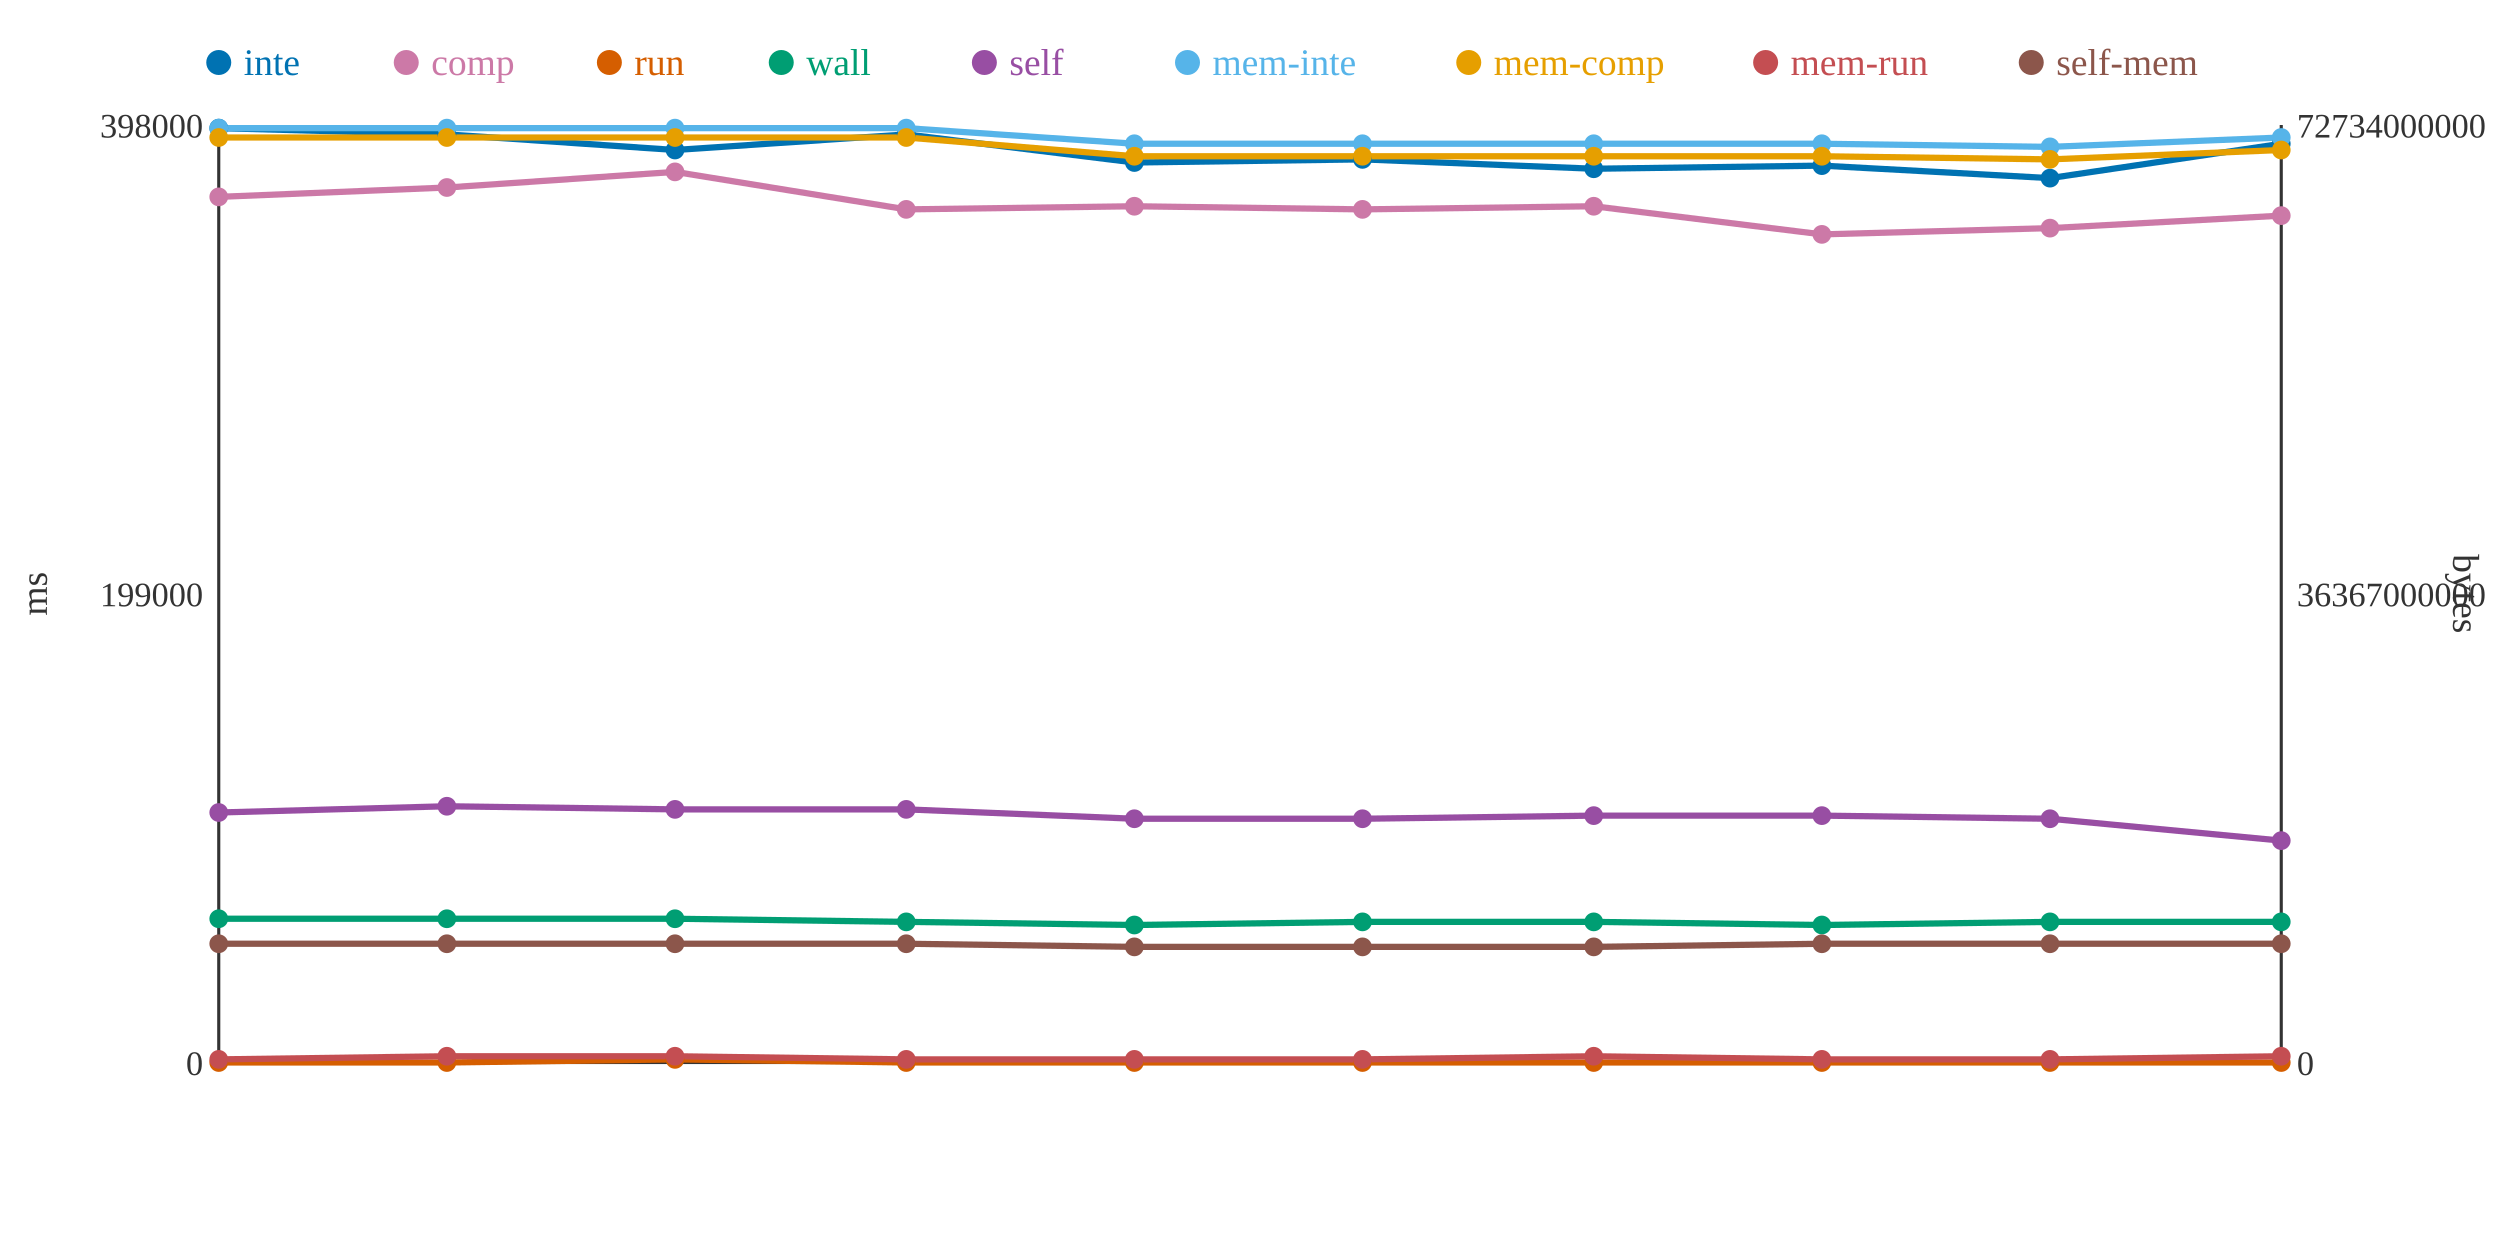
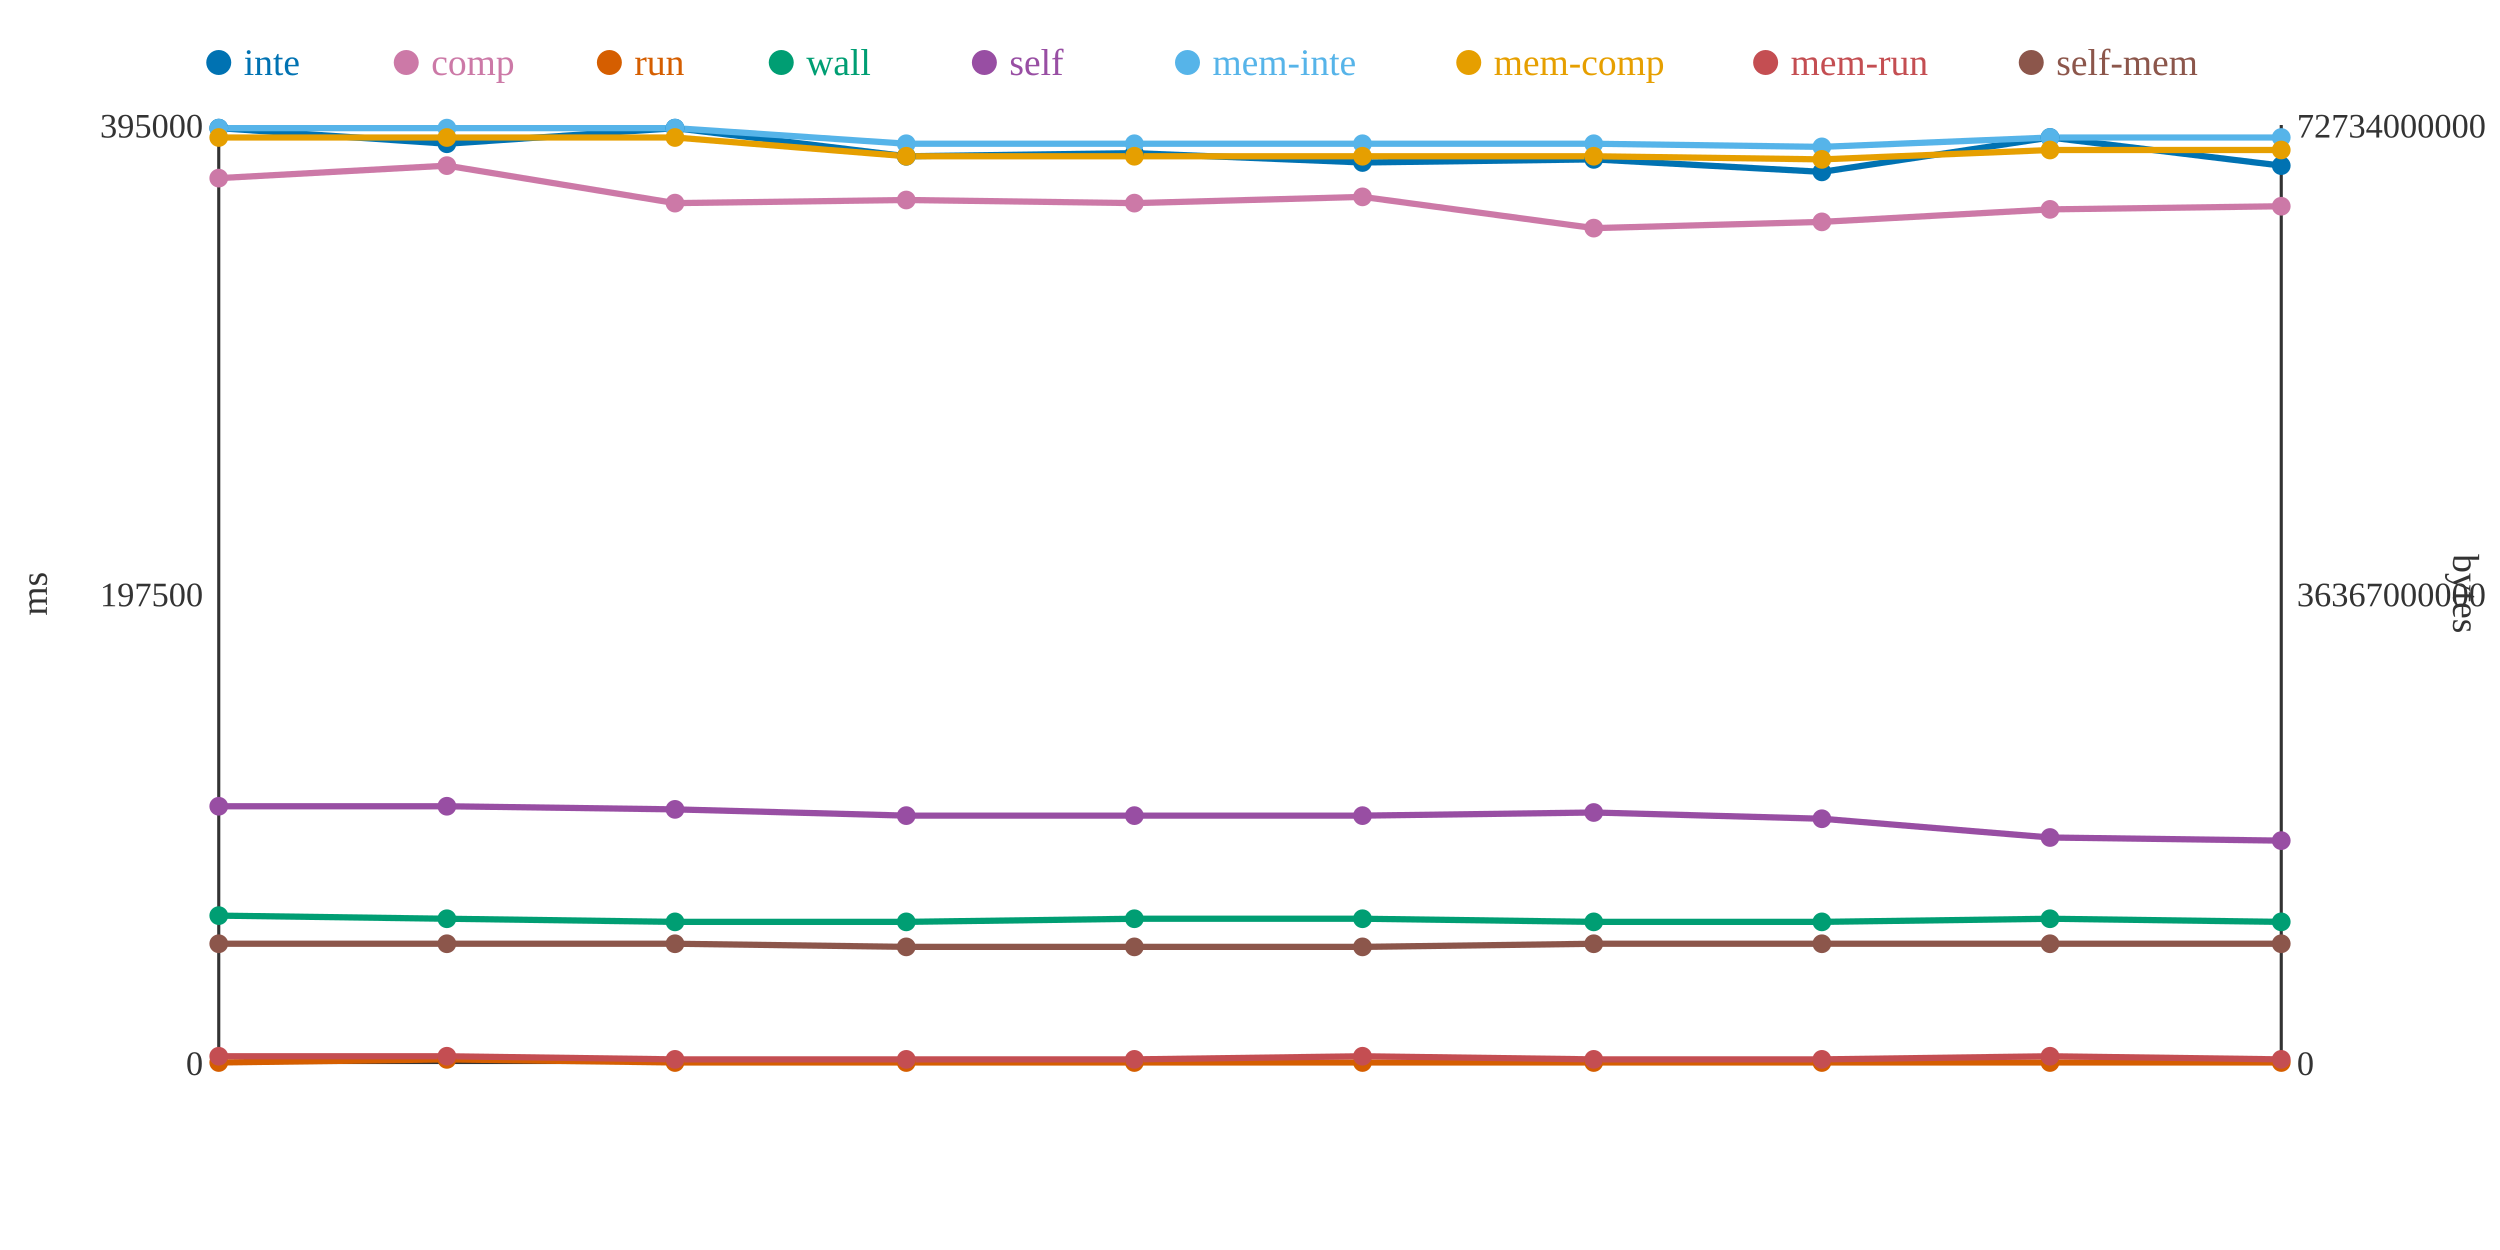
<svg xmlns="http://www.w3.org/2000/svg" width="800" height="400">
  <rect width="800" height="400" fill="white" />
  <line x1="70" y1="40" x2="70" y2="340" stroke="#333" stroke-width="1" />
  <line x1="70" y1="340" x2="730" y2="340" stroke="#333" stroke-width="1" />
  <line x1="730" y1="40" x2="730" y2="340" stroke="#333" stroke-width="1" />
  <text x="65" y="344" text-anchor="end" font-size="11" fill="#333">0</text>
-   <text x="65" y="194" text-anchor="end" font-size="11" fill="#333">199000</text>
-   <text x="65" y="44" text-anchor="end" font-size="11" fill="#333">398000</text>
+   <text x="65" y="194" text-anchor="end" font-size="11" fill="#333">197500</text>
+   <text x="65" y="44" text-anchor="end" font-size="11" fill="#333">395000</text>
  <text x="15" y="190" text-anchor="middle" font-size="12" fill="#333" transform="rotate(-90 15 190)">ms</text>
  <text x="735" y="344" text-anchor="start" font-size="11" fill="#333">0</text>
  <text x="735" y="194" text-anchor="start" font-size="11" fill="#333">36367000000</text>
  <text x="735" y="44" text-anchor="start" font-size="11" fill="#333">72734000000</text>
  <text x="785" y="190" text-anchor="middle" font-size="12" fill="#333" transform="rotate(90 785 190)">bytes</text>
-   <polyline points="70,41 143,43 216,48 290,43 363,52 436,51 510,54 583,53 656,57 730,46" fill="none" stroke="#0072B2" stroke-width="2" />
-   <polyline points="70,63 143,60 216,55 290,67 363,66 436,67 510,66 583,75 656,73 730,69" fill="none" stroke="#CC79A7" stroke-width="2" />
-   <polyline points="70,340 143,340 216,339 290,340 363,340 436,340 510,340 583,340 656,340 730,340" fill="none" stroke="#D55E00" stroke-width="2" />
-   <polyline points="70,294 143,294 216,294 290,295 363,296 436,295 510,295 583,296 656,295 730,295" fill="none" stroke="#009E73" stroke-width="2" />
-   <polyline points="70,260 143,258 216,259 290,259 363,262 436,262 510,261 583,261 656,262 730,269" fill="none" stroke="#984EA3" stroke-width="2" />
-   <polyline points="70,41 143,41 216,41 290,41 363,46 436,46 510,46 583,46 656,47 730,44" fill="none" stroke="#56B4E9" stroke-width="2" />
-   <polyline points="70,44 143,44 216,44 290,44 363,50 436,50 510,50 583,50 656,51 730,48" fill="none" stroke="#E69F00" stroke-width="2" />
-   <polyline points="70,339 143,338 216,338 290,339 363,339 436,339 510,338 583,339 656,339 730,338" fill="none" stroke="#C44E52" stroke-width="2" />
-   <polyline points="70,302 143,302 216,302 290,302 363,303 436,303 510,303 583,302 656,302 730,302" fill="none" stroke="#8C564B" stroke-width="2" />
+   <polyline points="70,41 143,46 216,41 290,50 363,49 436,52 510,51 583,55 656,44 730,53" fill="none" stroke="#0072B2" stroke-width="2" />
+   <polyline points="70,57 143,53 216,65 290,64 363,65 436,63 510,73 583,71 656,67 730,66" fill="none" stroke="#CC79A7" stroke-width="2" />
+   <polyline points="70,340 143,339 216,340 290,340 363,340 436,340 510,340 583,340 656,340 730,340" fill="none" stroke="#D55E00" stroke-width="2" />
+   <polyline points="70,293 143,294 216,295 290,295 363,294 436,294 510,295 583,295 656,294 730,295" fill="none" stroke="#009E73" stroke-width="2" />
+   <polyline points="70,258 143,258 216,259 290,261 363,261 436,261 510,260 583,262 656,268 730,269" fill="none" stroke="#984EA3" stroke-width="2" />
+   <polyline points="70,41 143,41 216,41 290,46 363,46 436,46 510,46 583,47 656,44 730,44" fill="none" stroke="#56B4E9" stroke-width="2" />
+   <polyline points="70,44 143,44 216,44 290,50 363,50 436,50 510,50 583,51 656,48 730,48" fill="none" stroke="#E69F00" stroke-width="2" />
+   <polyline points="70,338 143,338 216,339 290,339 363,339 436,338 510,339 583,339 656,338 730,339" fill="none" stroke="#C44E52" stroke-width="2" />
+   <polyline points="70,302 143,302 216,302 290,303 363,303 436,303 510,302 583,302 656,302 730,302" fill="none" stroke="#8C564B" stroke-width="2" />
  <circle cx="70" cy="41" r="3" fill="#0072B2" />
-   <circle cx="70" cy="63" r="3" fill="#CC79A7" />
+   <circle cx="70" cy="57" r="3" fill="#CC79A7" />
  <circle cx="70" cy="340" r="3" fill="#D55E00" />
-   <circle cx="70" cy="294" r="3" fill="#009E73" />
-   <circle cx="70" cy="260" r="3" fill="#984EA3" />
+   <circle cx="70" cy="293" r="3" fill="#009E73" />
+   <circle cx="70" cy="258" r="3" fill="#984EA3" />
  <circle cx="70" cy="41" r="3" fill="#56B4E9" />
  <circle cx="70" cy="44" r="3" fill="#E69F00" />
-   <circle cx="70" cy="339" r="3" fill="#C44E52" />
+   <circle cx="70" cy="338" r="3" fill="#C44E52" />
  <circle cx="70" cy="302" r="3" fill="#8C564B" />
-   <circle cx="143" cy="43" r="3" fill="#0072B2" />
-   <circle cx="143" cy="60" r="3" fill="#CC79A7" />
-   <circle cx="143" cy="340" r="3" fill="#D55E00" />
+   <circle cx="143" cy="46" r="3" fill="#0072B2" />
+   <circle cx="143" cy="53" r="3" fill="#CC79A7" />
+   <circle cx="143" cy="339" r="3" fill="#D55E00" />
  <circle cx="143" cy="294" r="3" fill="#009E73" />
  <circle cx="143" cy="258" r="3" fill="#984EA3" />
  <circle cx="143" cy="41" r="3" fill="#56B4E9" />
  <circle cx="143" cy="44" r="3" fill="#E69F00" />
  <circle cx="143" cy="338" r="3" fill="#C44E52" />
  <circle cx="143" cy="302" r="3" fill="#8C564B" />
-   <circle cx="216" cy="48" r="3" fill="#0072B2" />
-   <circle cx="216" cy="55" r="3" fill="#CC79A7" />
-   <circle cx="216" cy="339" r="3" fill="#D55E00" />
-   <circle cx="216" cy="294" r="3" fill="#009E73" />
+   <circle cx="216" cy="41" r="3" fill="#0072B2" />
+   <circle cx="216" cy="65" r="3" fill="#CC79A7" />
+   <circle cx="216" cy="340" r="3" fill="#D55E00" />
+   <circle cx="216" cy="295" r="3" fill="#009E73" />
  <circle cx="216" cy="259" r="3" fill="#984EA3" />
  <circle cx="216" cy="41" r="3" fill="#56B4E9" />
  <circle cx="216" cy="44" r="3" fill="#E69F00" />
-   <circle cx="216" cy="338" r="3" fill="#C44E52" />
+   <circle cx="216" cy="339" r="3" fill="#C44E52" />
  <circle cx="216" cy="302" r="3" fill="#8C564B" />
-   <circle cx="290" cy="43" r="3" fill="#0072B2" />
-   <circle cx="290" cy="67" r="3" fill="#CC79A7" />
+   <circle cx="290" cy="50" r="3" fill="#0072B2" />
+   <circle cx="290" cy="64" r="3" fill="#CC79A7" />
  <circle cx="290" cy="340" r="3" fill="#D55E00" />
  <circle cx="290" cy="295" r="3" fill="#009E73" />
-   <circle cx="290" cy="259" r="3" fill="#984EA3" />
-   <circle cx="290" cy="41" r="3" fill="#56B4E9" />
-   <circle cx="290" cy="44" r="3" fill="#E69F00" />
+   <circle cx="290" cy="261" r="3" fill="#984EA3" />
+   <circle cx="290" cy="46" r="3" fill="#56B4E9" />
+   <circle cx="290" cy="50" r="3" fill="#E69F00" />
  <circle cx="290" cy="339" r="3" fill="#C44E52" />
-   <circle cx="290" cy="302" r="3" fill="#8C564B" />
-   <circle cx="363" cy="52" r="3" fill="#0072B2" />
-   <circle cx="363" cy="66" r="3" fill="#CC79A7" />
+   <circle cx="290" cy="303" r="3" fill="#8C564B" />
+   <circle cx="363" cy="49" r="3" fill="#0072B2" />
+   <circle cx="363" cy="65" r="3" fill="#CC79A7" />
  <circle cx="363" cy="340" r="3" fill="#D55E00" />
-   <circle cx="363" cy="296" r="3" fill="#009E73" />
-   <circle cx="363" cy="262" r="3" fill="#984EA3" />
+   <circle cx="363" cy="294" r="3" fill="#009E73" />
+   <circle cx="363" cy="261" r="3" fill="#984EA3" />
  <circle cx="363" cy="46" r="3" fill="#56B4E9" />
  <circle cx="363" cy="50" r="3" fill="#E69F00" />
  <circle cx="363" cy="339" r="3" fill="#C44E52" />
  <circle cx="363" cy="303" r="3" fill="#8C564B" />
-   <circle cx="436" cy="51" r="3" fill="#0072B2" />
-   <circle cx="436" cy="67" r="3" fill="#CC79A7" />
+   <circle cx="436" cy="52" r="3" fill="#0072B2" />
+   <circle cx="436" cy="63" r="3" fill="#CC79A7" />
  <circle cx="436" cy="340" r="3" fill="#D55E00" />
-   <circle cx="436" cy="295" r="3" fill="#009E73" />
-   <circle cx="436" cy="262" r="3" fill="#984EA3" />
+   <circle cx="436" cy="294" r="3" fill="#009E73" />
+   <circle cx="436" cy="261" r="3" fill="#984EA3" />
  <circle cx="436" cy="46" r="3" fill="#56B4E9" />
  <circle cx="436" cy="50" r="3" fill="#E69F00" />
-   <circle cx="436" cy="339" r="3" fill="#C44E52" />
+   <circle cx="436" cy="338" r="3" fill="#C44E52" />
  <circle cx="436" cy="303" r="3" fill="#8C564B" />
-   <circle cx="510" cy="54" r="3" fill="#0072B2" />
-   <circle cx="510" cy="66" r="3" fill="#CC79A7" />
+   <circle cx="510" cy="51" r="3" fill="#0072B2" />
+   <circle cx="510" cy="73" r="3" fill="#CC79A7" />
  <circle cx="510" cy="340" r="3" fill="#D55E00" />
  <circle cx="510" cy="295" r="3" fill="#009E73" />
-   <circle cx="510" cy="261" r="3" fill="#984EA3" />
+   <circle cx="510" cy="260" r="3" fill="#984EA3" />
  <circle cx="510" cy="46" r="3" fill="#56B4E9" />
  <circle cx="510" cy="50" r="3" fill="#E69F00" />
-   <circle cx="510" cy="338" r="3" fill="#C44E52" />
-   <circle cx="510" cy="303" r="3" fill="#8C564B" />
-   <circle cx="583" cy="53" r="3" fill="#0072B2" />
-   <circle cx="583" cy="75" r="3" fill="#CC79A7" />
+   <circle cx="510" cy="339" r="3" fill="#C44E52" />
+   <circle cx="510" cy="302" r="3" fill="#8C564B" />
+   <circle cx="583" cy="55" r="3" fill="#0072B2" />
+   <circle cx="583" cy="71" r="3" fill="#CC79A7" />
  <circle cx="583" cy="340" r="3" fill="#D55E00" />
-   <circle cx="583" cy="296" r="3" fill="#009E73" />
-   <circle cx="583" cy="261" r="3" fill="#984EA3" />
-   <circle cx="583" cy="46" r="3" fill="#56B4E9" />
-   <circle cx="583" cy="50" r="3" fill="#E69F00" />
+   <circle cx="583" cy="295" r="3" fill="#009E73" />
+   <circle cx="583" cy="262" r="3" fill="#984EA3" />
+   <circle cx="583" cy="47" r="3" fill="#56B4E9" />
+   <circle cx="583" cy="51" r="3" fill="#E69F00" />
  <circle cx="583" cy="339" r="3" fill="#C44E52" />
  <circle cx="583" cy="302" r="3" fill="#8C564B" />
-   <circle cx="656" cy="57" r="3" fill="#0072B2" />
-   <circle cx="656" cy="73" r="3" fill="#CC79A7" />
+   <circle cx="656" cy="44" r="3" fill="#0072B2" />
+   <circle cx="656" cy="67" r="3" fill="#CC79A7" />
  <circle cx="656" cy="340" r="3" fill="#D55E00" />
-   <circle cx="656" cy="295" r="3" fill="#009E73" />
-   <circle cx="656" cy="262" r="3" fill="#984EA3" />
-   <circle cx="656" cy="47" r="3" fill="#56B4E9" />
-   <circle cx="656" cy="51" r="3" fill="#E69F00" />
-   <circle cx="656" cy="339" r="3" fill="#C44E52" />
+   <circle cx="656" cy="294" r="3" fill="#009E73" />
+   <circle cx="656" cy="268" r="3" fill="#984EA3" />
+   <circle cx="656" cy="44" r="3" fill="#56B4E9" />
+   <circle cx="656" cy="48" r="3" fill="#E69F00" />
+   <circle cx="656" cy="338" r="3" fill="#C44E52" />
  <circle cx="656" cy="302" r="3" fill="#8C564B" />
-   <circle cx="730" cy="46" r="3" fill="#0072B2" />
-   <circle cx="730" cy="69" r="3" fill="#CC79A7" />
+   <circle cx="730" cy="53" r="3" fill="#0072B2" />
+   <circle cx="730" cy="66" r="3" fill="#CC79A7" />
  <circle cx="730" cy="340" r="3" fill="#D55E00" />
  <circle cx="730" cy="295" r="3" fill="#009E73" />
  <circle cx="730" cy="269" r="3" fill="#984EA3" />
  <circle cx="730" cy="44" r="3" fill="#56B4E9" />
  <circle cx="730" cy="48" r="3" fill="#E69F00" />
-   <circle cx="730" cy="338" r="3" fill="#C44E52" />
+   <circle cx="730" cy="339" r="3" fill="#C44E52" />
  <circle cx="730" cy="302" r="3" fill="#8C564B" />
  <circle cx="70" cy="20" r="4" fill="#0072B2" />
  <text x="78" y="24" text-anchor="start" font-size="12" fill="#0072B2">inte</text>
  <circle cx="130" cy="20" r="4" fill="#CC79A7" />
  <text x="138" y="24" text-anchor="start" font-size="12" fill="#CC79A7">comp</text>
  <circle cx="195" cy="20" r="4" fill="#D55E00" />
  <text x="203" y="24" text-anchor="start" font-size="12" fill="#D55E00">run</text>
  <circle cx="250" cy="20" r="4" fill="#009E73" />
  <text x="258" y="24" text-anchor="start" font-size="12" fill="#009E73">wall</text>
  <circle cx="315" cy="20" r="4" fill="#984EA3" />
  <text x="323" y="24" text-anchor="start" font-size="12" fill="#984EA3">self</text>
  <circle cx="380" cy="20" r="4" fill="#56B4E9" />
  <text x="388" y="24" text-anchor="start" font-size="12" fill="#56B4E9">mem-inte</text>
  <circle cx="470" cy="20" r="4" fill="#E69F00" />
  <text x="478" y="24" text-anchor="start" font-size="12" fill="#E69F00">mem-comp</text>
  <circle cx="565" cy="20" r="4" fill="#C44E52" />
  <text x="573" y="24" text-anchor="start" font-size="12" fill="#C44E52">mem-run</text>
  <circle cx="650" cy="20" r="4" fill="#8C564B" />
  <text x="658" y="24" text-anchor="start" font-size="12" fill="#8C564B">self-mem</text>
</svg>
